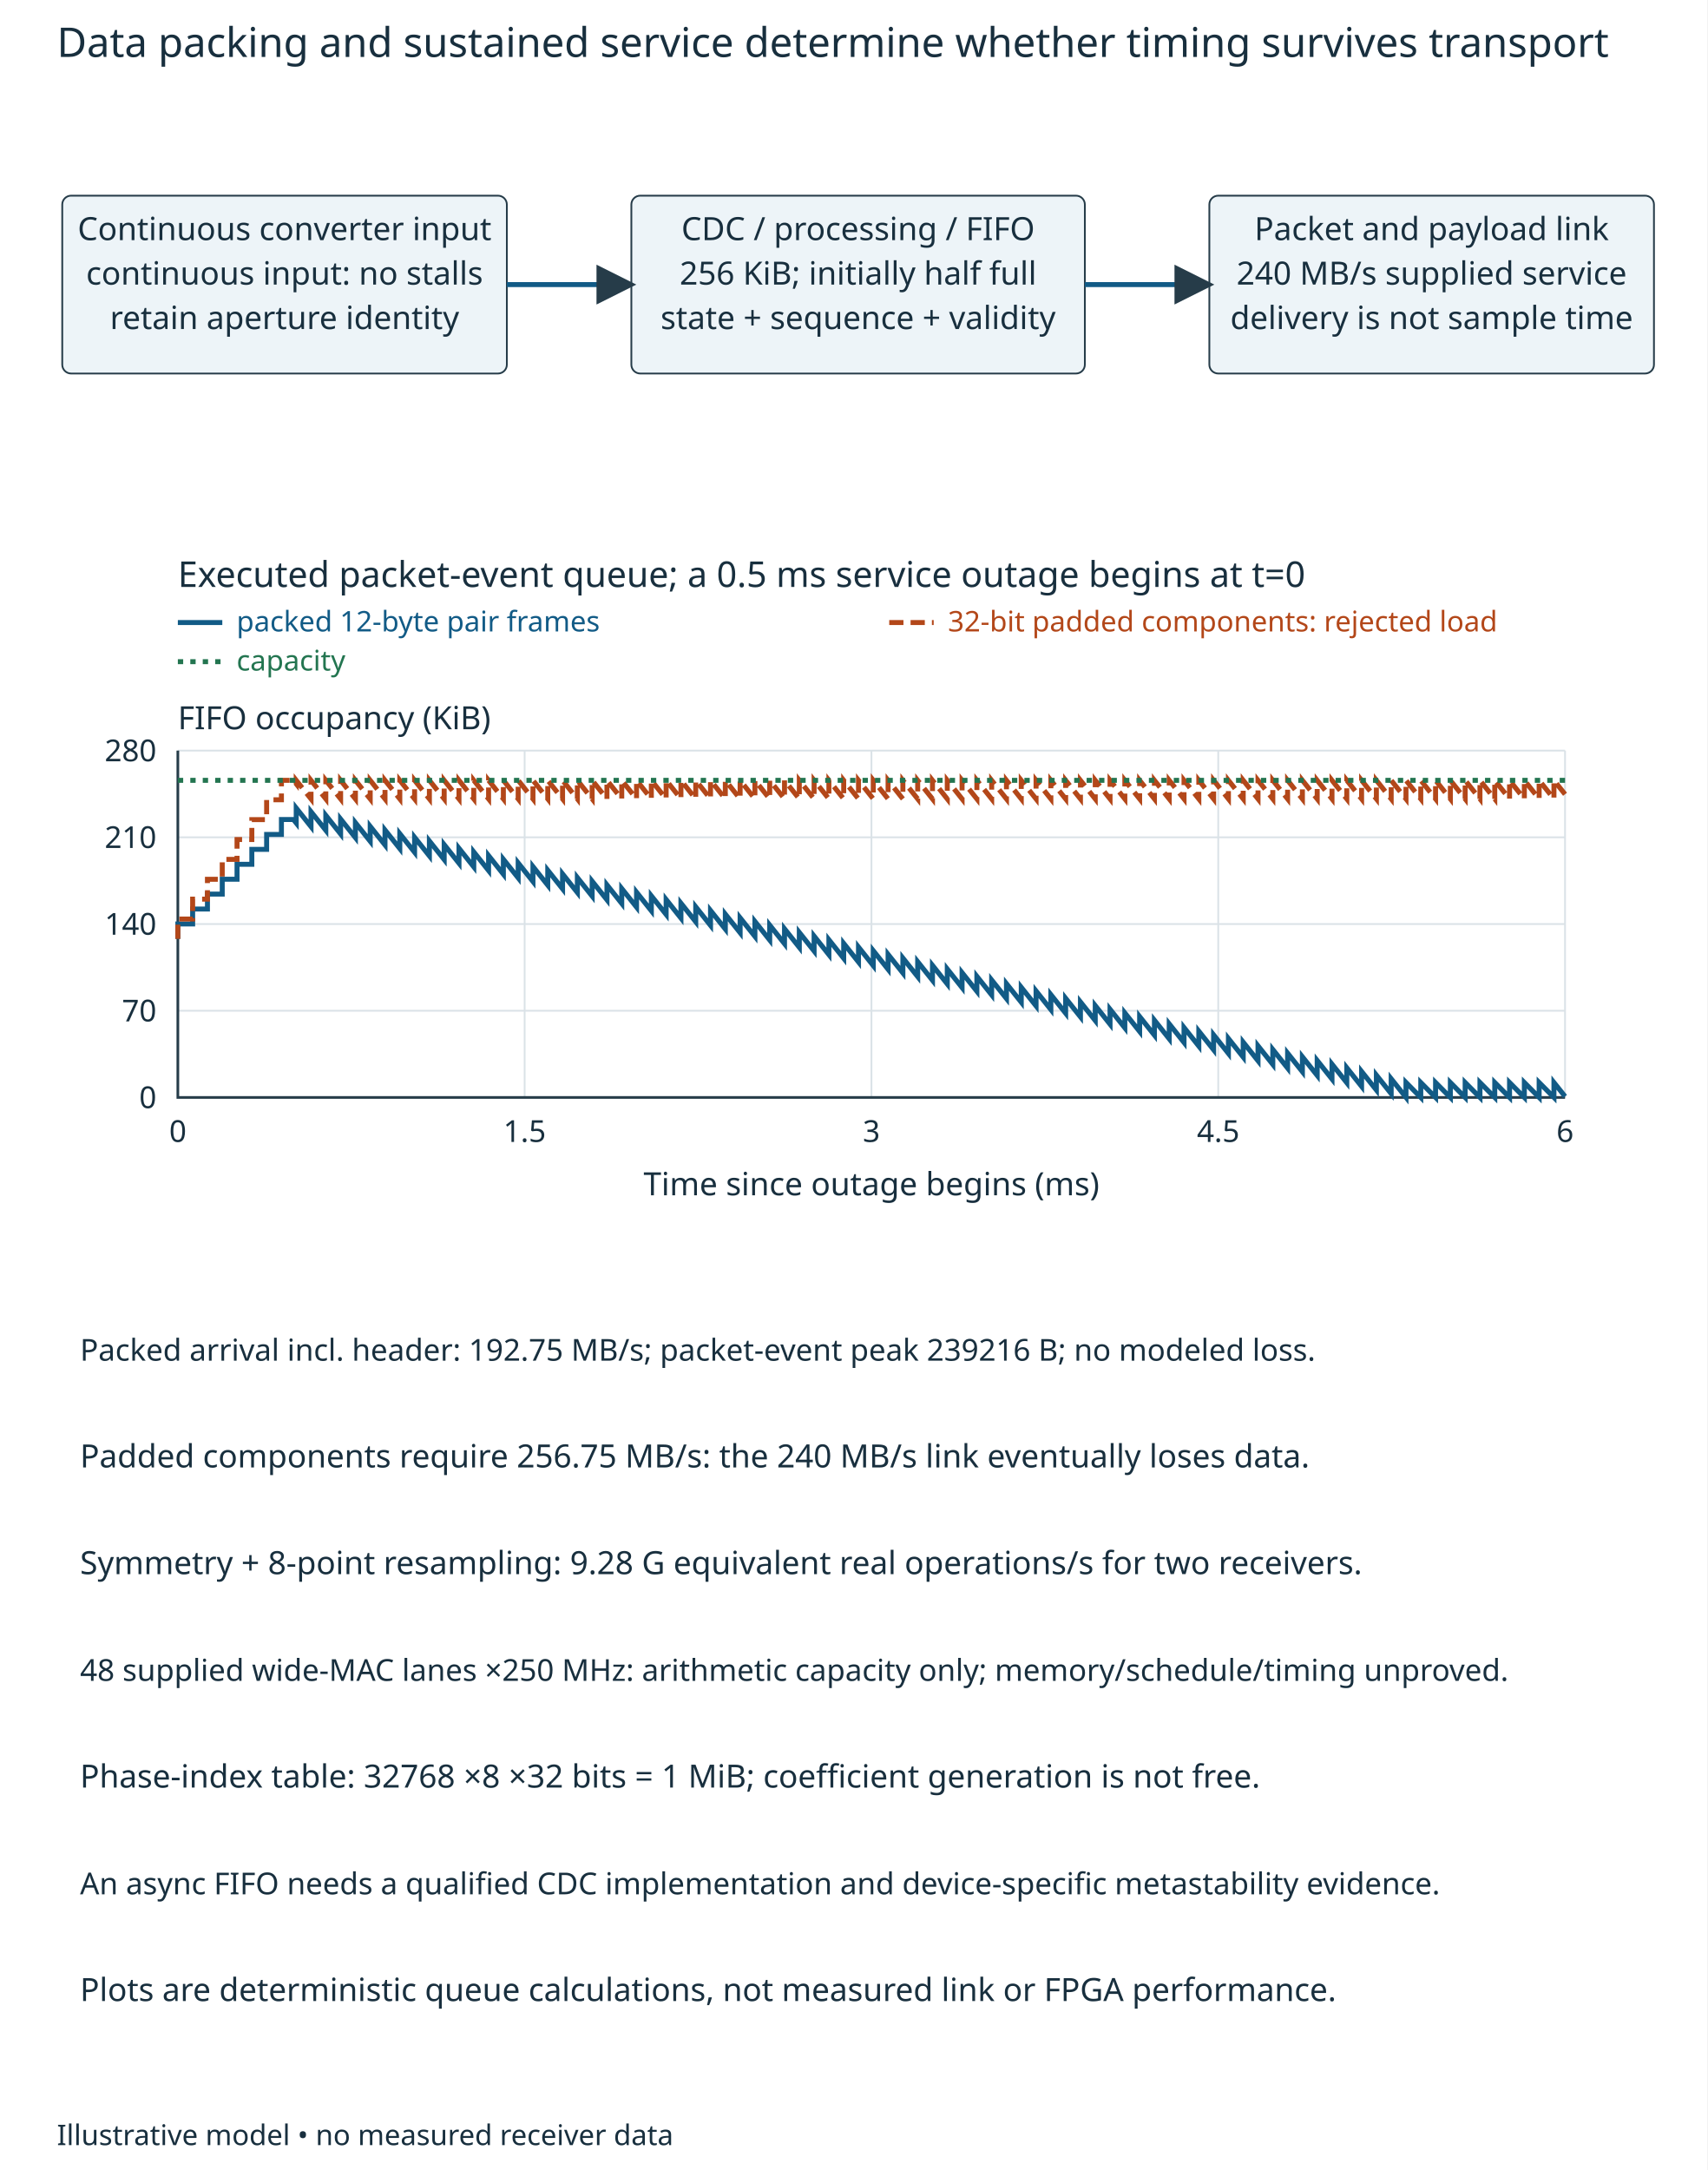
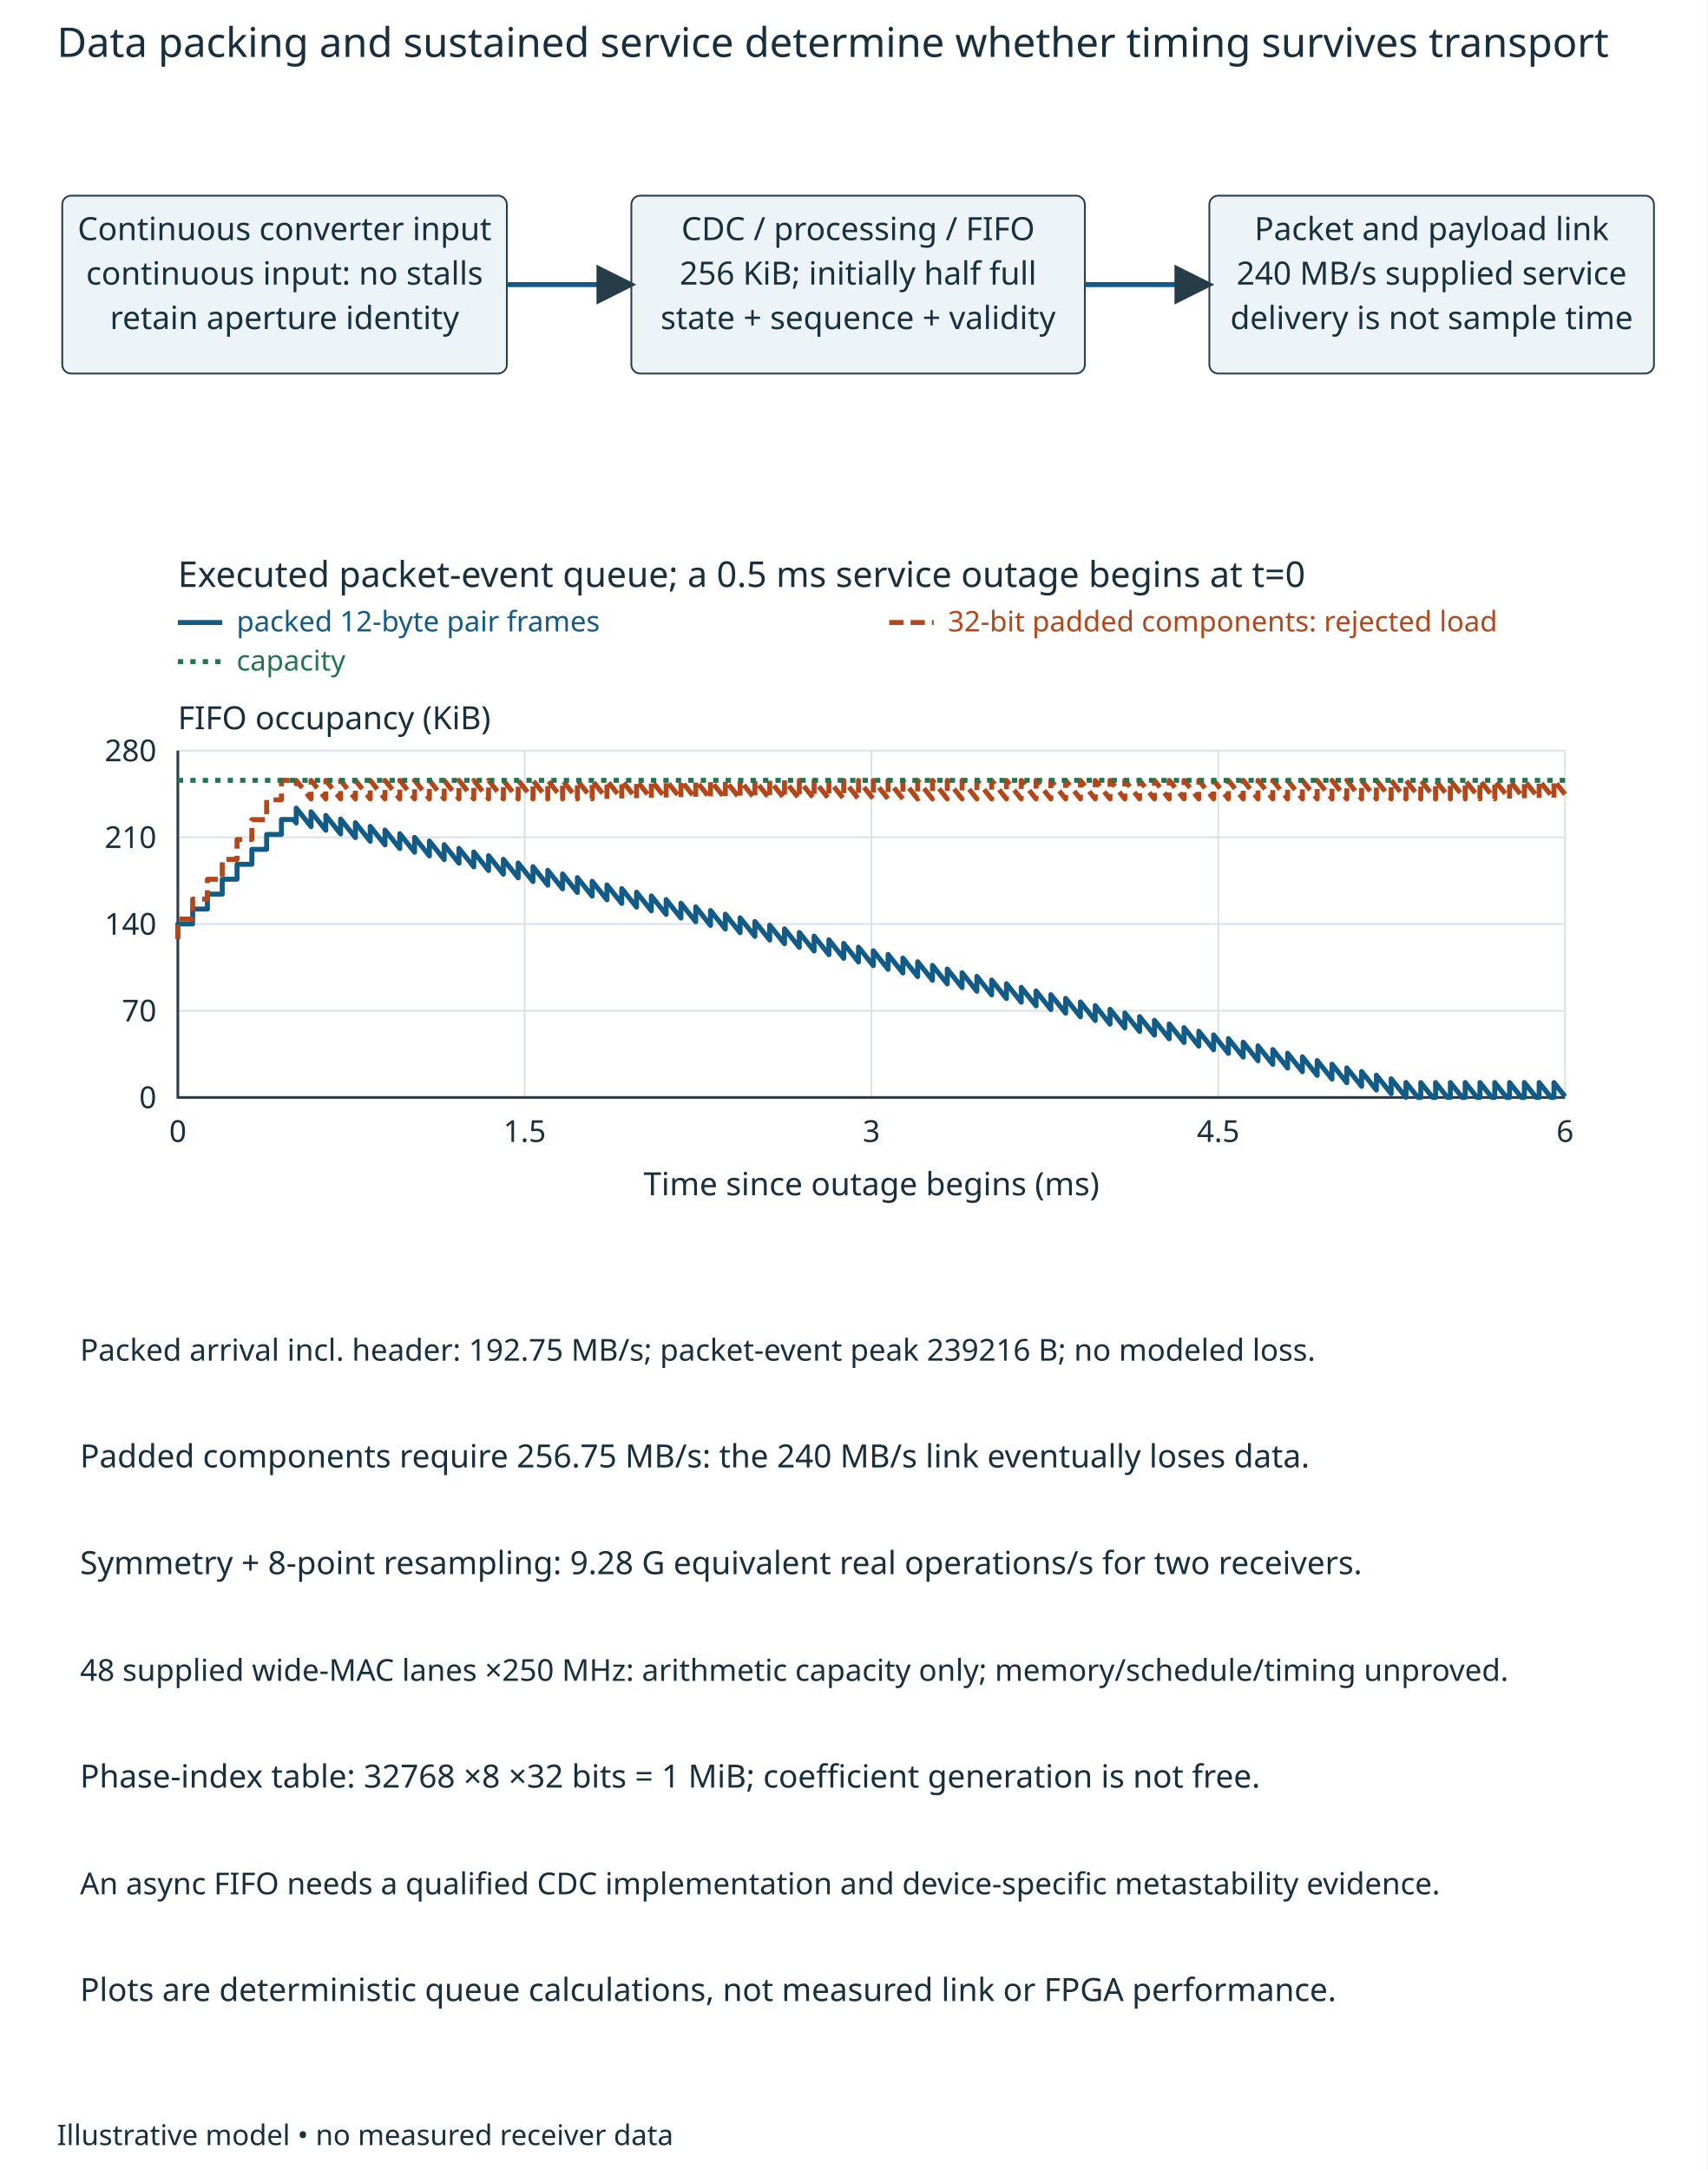
<svg xmlns="http://www.w3.org/2000/svg" viewBox="0 0 960 1220" role="img" aria-labelledby="title desc">
  <rect width="960" height="100%" fill="white" />
  <defs>
    <marker id="arrow" markerWidth="8" markerHeight="8" refX="7" refY="4" orient="auto">
      <path d="M0 0L8 4L0 8" fill="#263c49" />
    </marker>
  </defs>
  <text x="32" y="32" font-family="sans-serif" font-size="23" fill="#182f3e" text-anchor="start">Data packing and sustained service determine whether timing survives transport</text>
  <rect x="35" y="110" width="250" height="100" rx="5" fill="#edf4f8" stroke="#263c49" />
  <text x="160.0" y="135" font-family="sans-serif" font-size="18" fill="#182f3e" text-anchor="middle">Continuous converter input</text>
  <text x="160.0" y="160" font-family="sans-serif" font-size="18" fill="#182f3e" text-anchor="middle">continuous input: no stalls</text>
  <text x="160.0" y="185" font-family="sans-serif" font-size="18" fill="#182f3e" text-anchor="middle">retain aperture identity</text>
  <rect x="355" y="110" width="255" height="100" rx="5" fill="#edf4f8" stroke="#263c49" />
  <text x="482.5" y="135" font-family="sans-serif" font-size="18" fill="#182f3e" text-anchor="middle">CDC / processing / FIFO</text>
  <text x="482.5" y="160" font-family="sans-serif" font-size="18" fill="#182f3e" text-anchor="middle">256 KiB; initially half full</text>
  <text x="482.5" y="185" font-family="sans-serif" font-size="18" fill="#182f3e" text-anchor="middle">state + sequence + validity</text>
  <rect x="680" y="110" width="250" height="100" rx="5" fill="#edf4f8" stroke="#263c49" />
  <text x="805.0" y="135" font-family="sans-serif" font-size="18" fill="#182f3e" text-anchor="middle">Packet and payload link</text>
  <text x="805.0" y="160" font-family="sans-serif" font-size="18" fill="#182f3e" text-anchor="middle">240 MB/s supplied service</text>
  <text x="805.0" y="185" font-family="sans-serif" font-size="18" fill="#182f3e" text-anchor="middle">delivery is not sample time</text>
-   <path d="M285.000,160.000 L355.000,160.000" fill="none" stroke="#125b86" stroke-width="2.8" stroke-dasharray="" marker-end="url(#arrow)" />
-   <path d="M610.000,160.000 L680.000,160.000" fill="none" stroke="#125b86" stroke-width="2.8" stroke-dasharray="" marker-end="url(#arrow)" />
+   <path d="M285.000,160.000 L355.000,160.000" fill="none" stroke="#125b86" stroke-width="2.8" stroke-linejoin="round" stroke-dasharray="" marker-end="url(#arrow)" />
+   <path d="M610.000,160.000 L680.000,160.000" fill="none" stroke="#125b86" stroke-width="2.8" stroke-linejoin="round" stroke-dasharray="" marker-end="url(#arrow)" />
  <text x="100" y="330" font-family="sans-serif" font-size="20" fill="#182f3e" text-anchor="start">Executed packet-event queue; a 0.5 ms service outage begins at t=0</text>
  <path d="M100.000,422.000 L100.000,617.000" fill="none" stroke="#dae2e7" stroke-width="1" stroke-dasharray="" />
  <path d="M100.000,617.000 L880.000,617.000" fill="none" stroke="#dae2e7" stroke-width="1" stroke-dasharray="" />
  <text x="100.0" y="642" font-family="sans-serif" font-size="17" fill="#182f3e" text-anchor="middle">0</text>
  <text x="88" y="623.0" font-family="sans-serif" font-size="17" fill="#182f3e" text-anchor="end">0</text>
  <path d="M295.000,422.000 L295.000,617.000" fill="none" stroke="#dae2e7" stroke-width="1" stroke-dasharray="" />
  <path d="M100.000,568.250 L880.000,568.250" fill="none" stroke="#dae2e7" stroke-width="1" stroke-dasharray="" />
  <text x="295.0" y="642" font-family="sans-serif" font-size="17" fill="#182f3e" text-anchor="middle">1.5</text>
  <text x="88" y="574.25" font-family="sans-serif" font-size="17" fill="#182f3e" text-anchor="end">70</text>
  <path d="M490.000,422.000 L490.000,617.000" fill="none" stroke="#dae2e7" stroke-width="1" stroke-dasharray="" />
  <path d="M100.000,519.500 L880.000,519.500" fill="none" stroke="#dae2e7" stroke-width="1" stroke-dasharray="" />
  <text x="490.0" y="642" font-family="sans-serif" font-size="17" fill="#182f3e" text-anchor="middle">3</text>
  <text x="88" y="525.5" font-family="sans-serif" font-size="17" fill="#182f3e" text-anchor="end">140</text>
  <path d="M685.000,422.000 L685.000,617.000" fill="none" stroke="#dae2e7" stroke-width="1" stroke-dasharray="" />
  <path d="M100.000,470.750 L880.000,470.750" fill="none" stroke="#dae2e7" stroke-width="1" stroke-dasharray="" />
  <text x="685.0" y="642" font-family="sans-serif" font-size="17" fill="#182f3e" text-anchor="middle">4.5</text>
  <text x="88" y="476.75" font-family="sans-serif" font-size="17" fill="#182f3e" text-anchor="end">210</text>
  <path d="M880.000,422.000 L880.000,617.000" fill="none" stroke="#dae2e7" stroke-width="1" stroke-dasharray="" />
  <path d="M100.000,422.000 L880.000,422.000" fill="none" stroke="#dae2e7" stroke-width="1" stroke-dasharray="" />
  <text x="880.0" y="642" font-family="sans-serif" font-size="17" fill="#182f3e" text-anchor="middle">6</text>
  <text x="88" y="428.0" font-family="sans-serif" font-size="17" fill="#182f3e" text-anchor="end">280</text>
  <path d="M100.000,422.000 L100.000,617.000 L880.000,617.000" fill="none" stroke="#263c49" stroke-width="1.5" stroke-dasharray="" />
  <text x="100" y="410" font-family="sans-serif" font-size="18" fill="#182f3e" text-anchor="start">FIFO occupancy (KiB)</text>
  <text x="490.0" y="672" font-family="sans-serif" font-size="18" fill="#182f3e" text-anchor="middle">Time since outage begins (ms)</text>
-   <path d="M100.000,350.000 L125.000,350.000" fill="none" stroke="#125b86" stroke-width="2.8" stroke-dasharray="" />
+   <path d="M100.000,350.000 L125.000,350.000" fill="none" stroke="#125b86" stroke-width="2.8" stroke-linejoin="round" stroke-dasharray="" />
  <text x="133" y="355" font-family="sans-serif" font-size="16" fill="#125b86" text-anchor="start">packed 12-byte pair frames</text>
-   <path d="M100.000,527.857 L100.000,527.857 L100.000,519.467 L108.320,519.467 L108.320,511.078 L116.640,511.078 L116.640,502.688 L124.960,502.688 L124.960,494.298 L133.280,494.298 L133.280,485.908 L141.600,485.908 L141.600,477.518 L149.920,477.518 L149.920,469.129 L158.240,469.129 L158.240,460.739 L165.000,460.739 L166.560,462.698 L166.560,454.308 L174.880,464.754 L174.880,456.364 L183.200,466.811 L183.200,458.421 L191.520,468.867 L191.520,460.478 L199.840,470.924 L199.840,462.534 L208.160,472.981 L208.160,464.591 L216.480,475.037 L216.480,466.648 L224.800,477.094 L224.800,468.704 L233.120,479.151 L233.120,470.761 L241.440,481.207 L241.440,472.818 L249.760,483.264 L249.760,474.874 L258.080,485.321 L258.080,476.931 L266.400,487.377 L266.400,478.987 L274.720,489.434 L274.720,481.044 L283.040,491.491 L283.040,483.101 L291.360,493.547 L291.360,485.157 L299.680,495.604 L299.680,487.214 L308.000,497.660 L308.000,489.271 L316.320,499.717 L316.320,491.327 L324.640,501.774 L324.640,493.384 L332.960,503.830 L332.960,495.441 L341.280,505.887 L341.280,497.497 L349.600,507.944 L349.600,499.554 L357.920,510.000 L357.920,501.610 L366.240,512.057 L366.240,503.667 L374.560,514.114 L374.560,505.724 L382.880,516.170 L382.880,507.780 L391.200,518.227 L391.200,509.837 L399.520,520.283 L399.520,511.894 L407.840,522.340 L407.840,513.950 L416.160,524.397 L416.160,516.007 L424.480,526.453 L424.480,518.064 L432.800,528.510 L432.800,520.120 L441.120,530.567 L441.120,522.177 L449.440,532.623 L449.440,524.234 L457.760,534.680 L457.760,526.290 L466.080,536.737 L466.080,528.347 L474.400,538.793 L474.400,530.403 L482.720,540.850 L482.720,532.460 L491.040,542.907 L491.040,534.517 L499.360,544.963 L499.360,536.573 L507.680,547.020 L507.680,538.630 L516.000,549.076 L516.000,540.687 L524.320,551.133 L524.320,542.743 L532.640,553.190 L532.640,544.800 L540.960,555.246 L540.960,546.857 L549.280,557.303 L549.280,548.913 L557.600,559.360 L557.600,550.970 L565.920,561.416 L565.920,553.027 L574.240,563.473 L574.240,555.083 L582.560,565.530 L582.560,557.140 L590.880,567.586 L590.880,559.196 L599.200,569.643 L599.200,561.253 L607.520,571.699 L607.520,563.310 L615.840,573.756 L615.840,565.366 L624.160,575.813 L624.160,567.423 L632.480,577.869 L632.480,569.480 L640.800,579.926 L640.800,571.536 L649.120,581.983 L649.120,573.593 L657.440,584.039 L657.440,575.650 L665.760,586.096 L665.760,577.706 L674.080,588.153 L674.080,579.763 L682.400,590.209 L682.400,581.819 L690.720,592.266 L690.720,583.876 L699.040,594.323 L699.040,585.933 L707.360,596.379 L707.360,587.989 L715.680,598.436 L715.680,590.046 L724.000,600.492 L724.000,592.103 L732.320,602.549 L732.320,594.159 L740.640,604.606 L740.640,596.216 L748.960,606.662 L748.960,598.273 L757.280,608.719 L757.280,600.329 L765.600,610.776 L765.600,602.386 L773.920,612.832 L773.920,604.443 L782.240,614.889 L782.240,606.499 L790.560,616.946 L790.560,608.556 L798.880,617.000 L798.880,608.610 L807.200,617.000 L807.200,608.610 L815.520,617.000 L815.520,608.610 L823.840,617.000 L823.840,608.610 L832.160,617.000 L832.160,608.610 L840.480,617.000 L840.480,608.610 L848.800,617.000 L848.800,608.610 L857.120,617.000 L857.120,608.610 L865.440,617.000 L865.440,608.610 L873.760,617.000 L873.760,608.610 L880.000,616.445" fill="none" stroke="#125b86" stroke-width="2.8" stroke-dasharray="" />
-   <path d="M500.000,350.000 L525.000,350.000" fill="none" stroke="#b34719" stroke-width="2.8" stroke-dasharray="8 4" />
+   <path d="M100.000,527.857 L100.000,527.857 L100.000,519.467 L108.320,519.467 L108.320,511.078 L116.640,511.078 L116.640,502.688 L124.960,502.688 L124.960,494.298 L133.280,494.298 L133.280,485.908 L141.600,485.908 L141.600,477.518 L149.920,477.518 L149.920,469.129 L158.240,469.129 L158.240,460.739 L165.000,460.739 L166.560,462.698 L166.560,454.308 L174.880,464.754 L174.880,456.364 L183.200,466.811 L183.200,458.421 L191.520,468.867 L191.520,460.478 L199.840,470.924 L199.840,462.534 L208.160,472.981 L208.160,464.591 L216.480,475.037 L216.480,466.648 L224.800,477.094 L224.800,468.704 L233.120,479.151 L233.120,470.761 L241.440,481.207 L241.440,472.818 L249.760,483.264 L249.760,474.874 L258.080,485.321 L258.080,476.931 L266.400,487.377 L266.400,478.987 L274.720,489.434 L274.720,481.044 L283.040,491.491 L283.040,483.101 L291.360,493.547 L291.360,485.157 L299.680,495.604 L299.680,487.214 L308.000,497.660 L308.000,489.271 L316.320,499.717 L316.320,491.327 L324.640,501.774 L324.640,493.384 L332.960,503.830 L332.960,495.441 L341.280,505.887 L341.280,497.497 L349.600,507.944 L349.600,499.554 L357.920,510.000 L357.920,501.610 L366.240,512.057 L366.240,503.667 L374.560,514.114 L374.560,505.724 L382.880,516.170 L382.880,507.780 L391.200,518.227 L391.200,509.837 L399.520,520.283 L399.520,511.894 L407.840,522.340 L407.840,513.950 L416.160,524.397 L416.160,516.007 L424.480,526.453 L424.480,518.064 L432.800,528.510 L432.800,520.120 L441.120,530.567 L441.120,522.177 L449.440,532.623 L449.440,524.234 L457.760,534.680 L457.760,526.290 L466.080,536.737 L466.080,528.347 L474.400,538.793 L474.400,530.403 L482.720,540.850 L482.720,532.460 L491.040,542.907 L491.040,534.517 L499.360,544.963 L499.360,536.573 L507.680,547.020 L507.680,538.630 L516.000,549.076 L516.000,540.687 L524.320,551.133 L524.320,542.743 L532.640,553.190 L532.640,544.800 L540.960,555.246 L540.960,546.857 L549.280,557.303 L549.280,548.913 L557.600,559.360 L557.600,550.970 L565.920,561.416 L565.920,553.027 L574.240,563.473 L574.240,555.083 L582.560,565.530 L582.560,557.140 L590.880,567.586 L590.880,559.196 L599.200,569.643 L599.200,561.253 L607.520,571.699 L607.520,563.310 L615.840,573.756 L615.840,565.366 L624.160,575.813 L624.160,567.423 L632.480,577.869 L632.480,569.480 L640.800,579.926 L640.800,571.536 L649.120,581.983 L649.120,573.593 L657.440,584.039 L657.440,575.650 L665.760,586.096 L665.760,577.706 L674.080,588.153 L674.080,579.763 L682.400,590.209 L682.400,581.819 L690.720,592.266 L690.720,583.876 L699.040,594.323 L699.040,585.933 L707.360,596.379 L707.360,587.989 L715.680,598.436 L715.680,590.046 L724.000,600.492 L724.000,592.103 L732.320,602.549 L732.320,594.159 L740.640,604.606 L740.640,596.216 L748.960,606.662 L748.960,598.273 L757.280,608.719 L757.280,600.329 L765.600,610.776 L765.600,602.386 L773.920,612.832 L773.920,604.443 L782.240,614.889 L782.240,606.499 L790.560,616.946 L790.560,608.556 L797.285,617.000 L798.880,617.000 L798.880,608.610 L805.562,617.000 L807.200,617.000 L807.200,608.610 L813.882,617.000 L815.520,617.000 L815.520,608.610 L822.202,617.000 L823.840,617.000 L823.840,608.610 L830.522,617.000 L832.160,617.000 L832.160,608.610 L838.842,617.000 L840.480,617.000 L840.480,608.610 L847.162,617.000 L848.800,617.000 L848.800,608.610 L855.482,617.000 L857.120,617.000 L857.120,608.610 L863.802,617.000 L865.440,617.000 L865.440,608.610 L872.122,617.000 L873.760,617.000 L873.760,608.610 L880.000,616.445" fill="none" stroke="#125b86" stroke-width="2.8" stroke-linejoin="round" stroke-dasharray="" />
+   <path d="M500.000,350.000 L525.000,350.000" fill="none" stroke="#b34719" stroke-width="2.8" stroke-linejoin="round" stroke-dasharray="8 4" />
  <text x="533" y="355" font-family="sans-serif" font-size="16" fill="#b34719" text-anchor="start">32-bit padded components: rejected load</text>
-   <path d="M100.000,527.857 L100.000,527.857 L100.000,516.682 L108.320,516.682 L108.320,505.506 L116.640,505.506 L116.640,494.331 L124.960,494.331 L124.960,483.155 L133.280,483.155 L133.280,471.980 L141.600,471.980 L141.600,460.804 L149.920,460.804 L149.920,449.629 L158.240,449.629 L158.240,438.714 L165.000,438.714 L166.560,440.673 L166.560,438.714 L174.880,449.161 L174.880,438.714 L183.200,449.161 L183.200,438.714 L191.520,449.161 L191.520,438.714 L199.840,449.161 L199.840,438.714 L208.160,449.161 L208.160,438.714 L216.480,449.161 L216.480,438.714 L224.800,449.161 L224.800,438.714 L233.120,449.161 L233.120,438.714 L241.440,449.161 L241.440,438.714 L249.760,449.161 L249.760,438.714 L258.080,449.161 L258.080,438.714 L266.400,449.161 L266.400,438.714 L274.720,449.161 L274.720,438.714 L283.040,449.161 L283.040,438.714 L291.360,449.161 L291.360,438.714 L299.680,449.161 L299.680,438.714 L308.000,449.161 L308.000,438.714 L316.320,449.161 L316.320,438.714 L324.640,449.161 L324.640,438.714 L332.960,449.161 L332.960,438.714 L341.280,449.161 L341.280,438.714 L349.600,449.161 L349.600,438.714 L357.920,449.161 L357.920,438.714 L366.240,449.161 L366.240,438.714 L374.560,449.161 L374.560,438.714 L382.880,449.161 L382.880,438.714 L391.200,449.161 L391.200,438.714 L399.520,449.161 L399.520,438.714 L407.840,449.161 L407.840,438.714 L416.160,449.161 L416.160,438.714 L424.480,449.161 L424.480,438.714 L432.800,449.161 L432.800,438.714 L441.120,449.161 L441.120,438.714 L449.440,449.161 L449.440,438.714 L457.760,449.161 L457.760,438.714 L466.080,449.161 L466.080,438.714 L474.400,449.161 L474.400,438.714 L482.720,449.161 L482.720,438.714 L491.040,449.161 L491.040,438.714 L499.360,449.161 L499.360,438.714 L507.680,449.161 L507.680,438.714 L516.000,449.161 L516.000,438.714 L524.320,449.161 L524.320,438.714 L532.640,449.161 L532.640,438.714 L540.960,449.161 L540.960,438.714 L549.280,449.161 L549.280,438.714 L557.600,449.161 L557.600,438.714 L565.920,449.161 L565.920,438.714 L574.240,449.161 L574.240,438.714 L582.560,449.161 L582.560,438.714 L590.880,449.161 L590.880,438.714 L599.200,449.161 L599.200,438.714 L607.520,449.161 L607.520,438.714 L615.840,449.161 L615.840,438.714 L624.160,449.161 L624.160,438.714 L632.480,449.161 L632.480,438.714 L640.800,449.161 L640.800,438.714 L649.120,449.161 L649.120,438.714 L657.440,449.161 L657.440,438.714 L665.760,449.161 L665.760,438.714 L674.080,449.161 L674.080,438.714 L682.400,449.161 L682.400,438.714 L690.720,449.161 L690.720,438.714 L699.040,449.161 L699.040,438.714 L707.360,449.161 L707.360,438.714 L715.680,449.161 L715.680,438.714 L724.000,449.161 L724.000,438.714 L732.320,449.161 L732.320,438.714 L740.640,449.161 L740.640,438.714 L748.960,449.161 L748.960,438.714 L757.280,449.161 L757.280,438.714 L765.600,449.161 L765.600,438.714 L773.920,449.161 L773.920,438.714 L782.240,449.161 L782.240,438.714 L790.560,449.161 L790.560,438.714 L798.880,449.161 L798.880,438.714 L807.200,449.161 L807.200,438.714 L815.520,449.161 L815.520,438.714 L823.840,449.161 L823.840,438.714 L832.160,449.161 L832.160,438.714 L840.480,449.161 L840.480,438.714 L848.800,449.161 L848.800,438.714 L857.120,449.161 L857.120,438.714 L865.440,449.161 L865.440,438.714 L873.760,449.161 L873.760,438.714 L880.000,446.549" fill="none" stroke="#b34719" stroke-width="2.8" stroke-dasharray="8 4" />
-   <path d="M100.000,372.000 L125.000,372.000" fill="none" stroke="#237550" stroke-width="2.8" stroke-dasharray="3 4" />
+   <path d="M100.000,527.857 L100.000,527.857 L100.000,516.682 L108.320,516.682 L108.320,505.506 L116.640,505.506 L116.640,494.331 L124.960,494.331 L124.960,483.155 L133.280,483.155 L133.280,471.980 L141.600,471.980 L141.600,460.804 L149.920,460.804 L149.920,449.629 L158.240,449.629 L158.240,438.714 L165.000,438.714 L166.560,440.673 L166.560,438.714 L174.880,449.161 L174.880,438.714 L183.200,449.161 L183.200,438.714 L191.520,449.161 L191.520,438.714 L199.840,449.161 L199.840,438.714 L208.160,449.161 L208.160,438.714 L216.480,449.161 L216.480,438.714 L224.800,449.161 L224.800,438.714 L233.120,449.161 L233.120,438.714 L241.440,449.161 L241.440,438.714 L249.760,449.161 L249.760,438.714 L258.080,449.161 L258.080,438.714 L266.400,449.161 L266.400,438.714 L274.720,449.161 L274.720,438.714 L283.040,449.161 L283.040,438.714 L291.360,449.161 L291.360,438.714 L299.680,449.161 L299.680,438.714 L308.000,449.161 L308.000,438.714 L316.320,449.161 L316.320,438.714 L324.640,449.161 L324.640,438.714 L332.960,449.161 L332.960,438.714 L341.280,449.161 L341.280,438.714 L349.600,449.161 L349.600,438.714 L357.920,449.161 L357.920,438.714 L366.240,449.161 L366.240,438.714 L374.560,449.161 L374.560,438.714 L382.880,449.161 L382.880,438.714 L391.200,449.161 L391.200,438.714 L399.520,449.161 L399.520,438.714 L407.840,449.161 L407.840,438.714 L416.160,449.161 L416.160,438.714 L424.480,449.161 L424.480,438.714 L432.800,449.161 L432.800,438.714 L441.120,449.161 L441.120,438.714 L449.440,449.161 L449.440,438.714 L457.760,449.161 L457.760,438.714 L466.080,449.161 L466.080,438.714 L474.400,449.161 L474.400,438.714 L482.720,449.161 L482.720,438.714 L491.040,449.161 L491.040,438.714 L499.360,449.161 L499.360,438.714 L507.680,449.161 L507.680,438.714 L516.000,449.161 L516.000,438.714 L524.320,449.161 L524.320,438.714 L532.640,449.161 L532.640,438.714 L540.960,449.161 L540.960,438.714 L549.280,449.161 L549.280,438.714 L557.600,449.161 L557.600,438.714 L565.920,449.161 L565.920,438.714 L574.240,449.161 L574.240,438.714 L582.560,449.161 L582.560,438.714 L590.880,449.161 L590.880,438.714 L599.200,449.161 L599.200,438.714 L607.520,449.161 L607.520,438.714 L615.840,449.161 L615.840,438.714 L624.160,449.161 L624.160,438.714 L632.480,449.161 L632.480,438.714 L640.800,449.161 L640.800,438.714 L649.120,449.161 L649.120,438.714 L657.440,449.161 L657.440,438.714 L665.760,449.161 L665.760,438.714 L674.080,449.161 L674.080,438.714 L682.400,449.161 L682.400,438.714 L690.720,449.161 L690.720,438.714 L699.040,449.161 L699.040,438.714 L707.360,449.161 L707.360,438.714 L715.680,449.161 L715.680,438.714 L724.000,449.161 L724.000,438.714 L732.320,449.161 L732.320,438.714 L740.640,449.161 L740.640,438.714 L748.960,449.161 L748.960,438.714 L757.280,449.161 L757.280,438.714 L765.600,449.161 L765.600,438.714 L773.920,449.161 L773.920,438.714 L782.240,449.161 L782.240,438.714 L790.560,449.161 L790.560,438.714 L798.880,449.161 L798.880,438.714 L807.200,449.161 L807.200,438.714 L815.520,449.161 L815.520,438.714 L823.840,449.161 L823.840,438.714 L832.160,449.161 L832.160,438.714 L840.480,449.161 L840.480,438.714 L848.800,449.161 L848.800,438.714 L857.120,449.161 L857.120,438.714 L865.440,449.161 L865.440,438.714 L873.760,449.161 L873.760,438.714 L880.000,446.549" fill="none" stroke="#b34719" stroke-width="2.8" stroke-linejoin="round" stroke-dasharray="8 4" />
+   <path d="M100.000,372.000 L125.000,372.000" fill="none" stroke="#237550" stroke-width="2.8" stroke-linejoin="round" stroke-dasharray="3 4" />
  <text x="133" y="377" font-family="sans-serif" font-size="16" fill="#237550" text-anchor="start">capacity</text>
-   <path d="M100.000,438.714 L880.000,438.714" fill="none" stroke="#237550" stroke-width="2.8" stroke-dasharray="3 4" />
+   <path d="M100.000,438.714 L880.000,438.714" fill="none" stroke="#237550" stroke-width="2.8" stroke-linejoin="round" stroke-dasharray="3 4" />
  <text x="45" y="765" font-family="sans-serif" font-size="17" fill="#182f3e" text-anchor="start">Packed arrival incl. header: 192.75 MB/s; packet-event peak 239216 B; no modeled loss.</text>
  <text x="45" y="825" font-family="sans-serif" font-size="18" fill="#182f3e" text-anchor="start">Padded components require 256.75 MB/s: the 240 MB/s link eventually loses data.</text>
  <text x="45" y="885" font-family="sans-serif" font-size="18" fill="#182f3e" text-anchor="start">Symmetry + 8-point resampling: 9.28 G equivalent real operations/s for two receivers.</text>
  <text x="45" y="945" font-family="sans-serif" font-size="17" fill="#182f3e" text-anchor="start">48 supplied wide-MAC lanes ×250 MHz: arithmetic capacity only; memory/schedule/timing unproved.</text>
  <text x="45" y="1005" font-family="sans-serif" font-size="18" fill="#182f3e" text-anchor="start">Phase-index table: 32768 ×8 ×32 bits = 1 MiB; coefficient generation is not free.</text>
  <text x="45" y="1065" font-family="sans-serif" font-size="17" fill="#182f3e" text-anchor="start">An async FIFO needs a qualified CDC implementation and device-specific metastability evidence.</text>
  <text x="45" y="1125" font-family="sans-serif" font-size="18" fill="#182f3e" text-anchor="start">Plots are deterministic queue calculations, not measured link or FPGA performance.</text>
  <text x="32" y="1206" font-family="sans-serif" font-size="16" fill="#182f3e" text-anchor="start">Illustrative model • no measured receiver data</text>
</svg>
